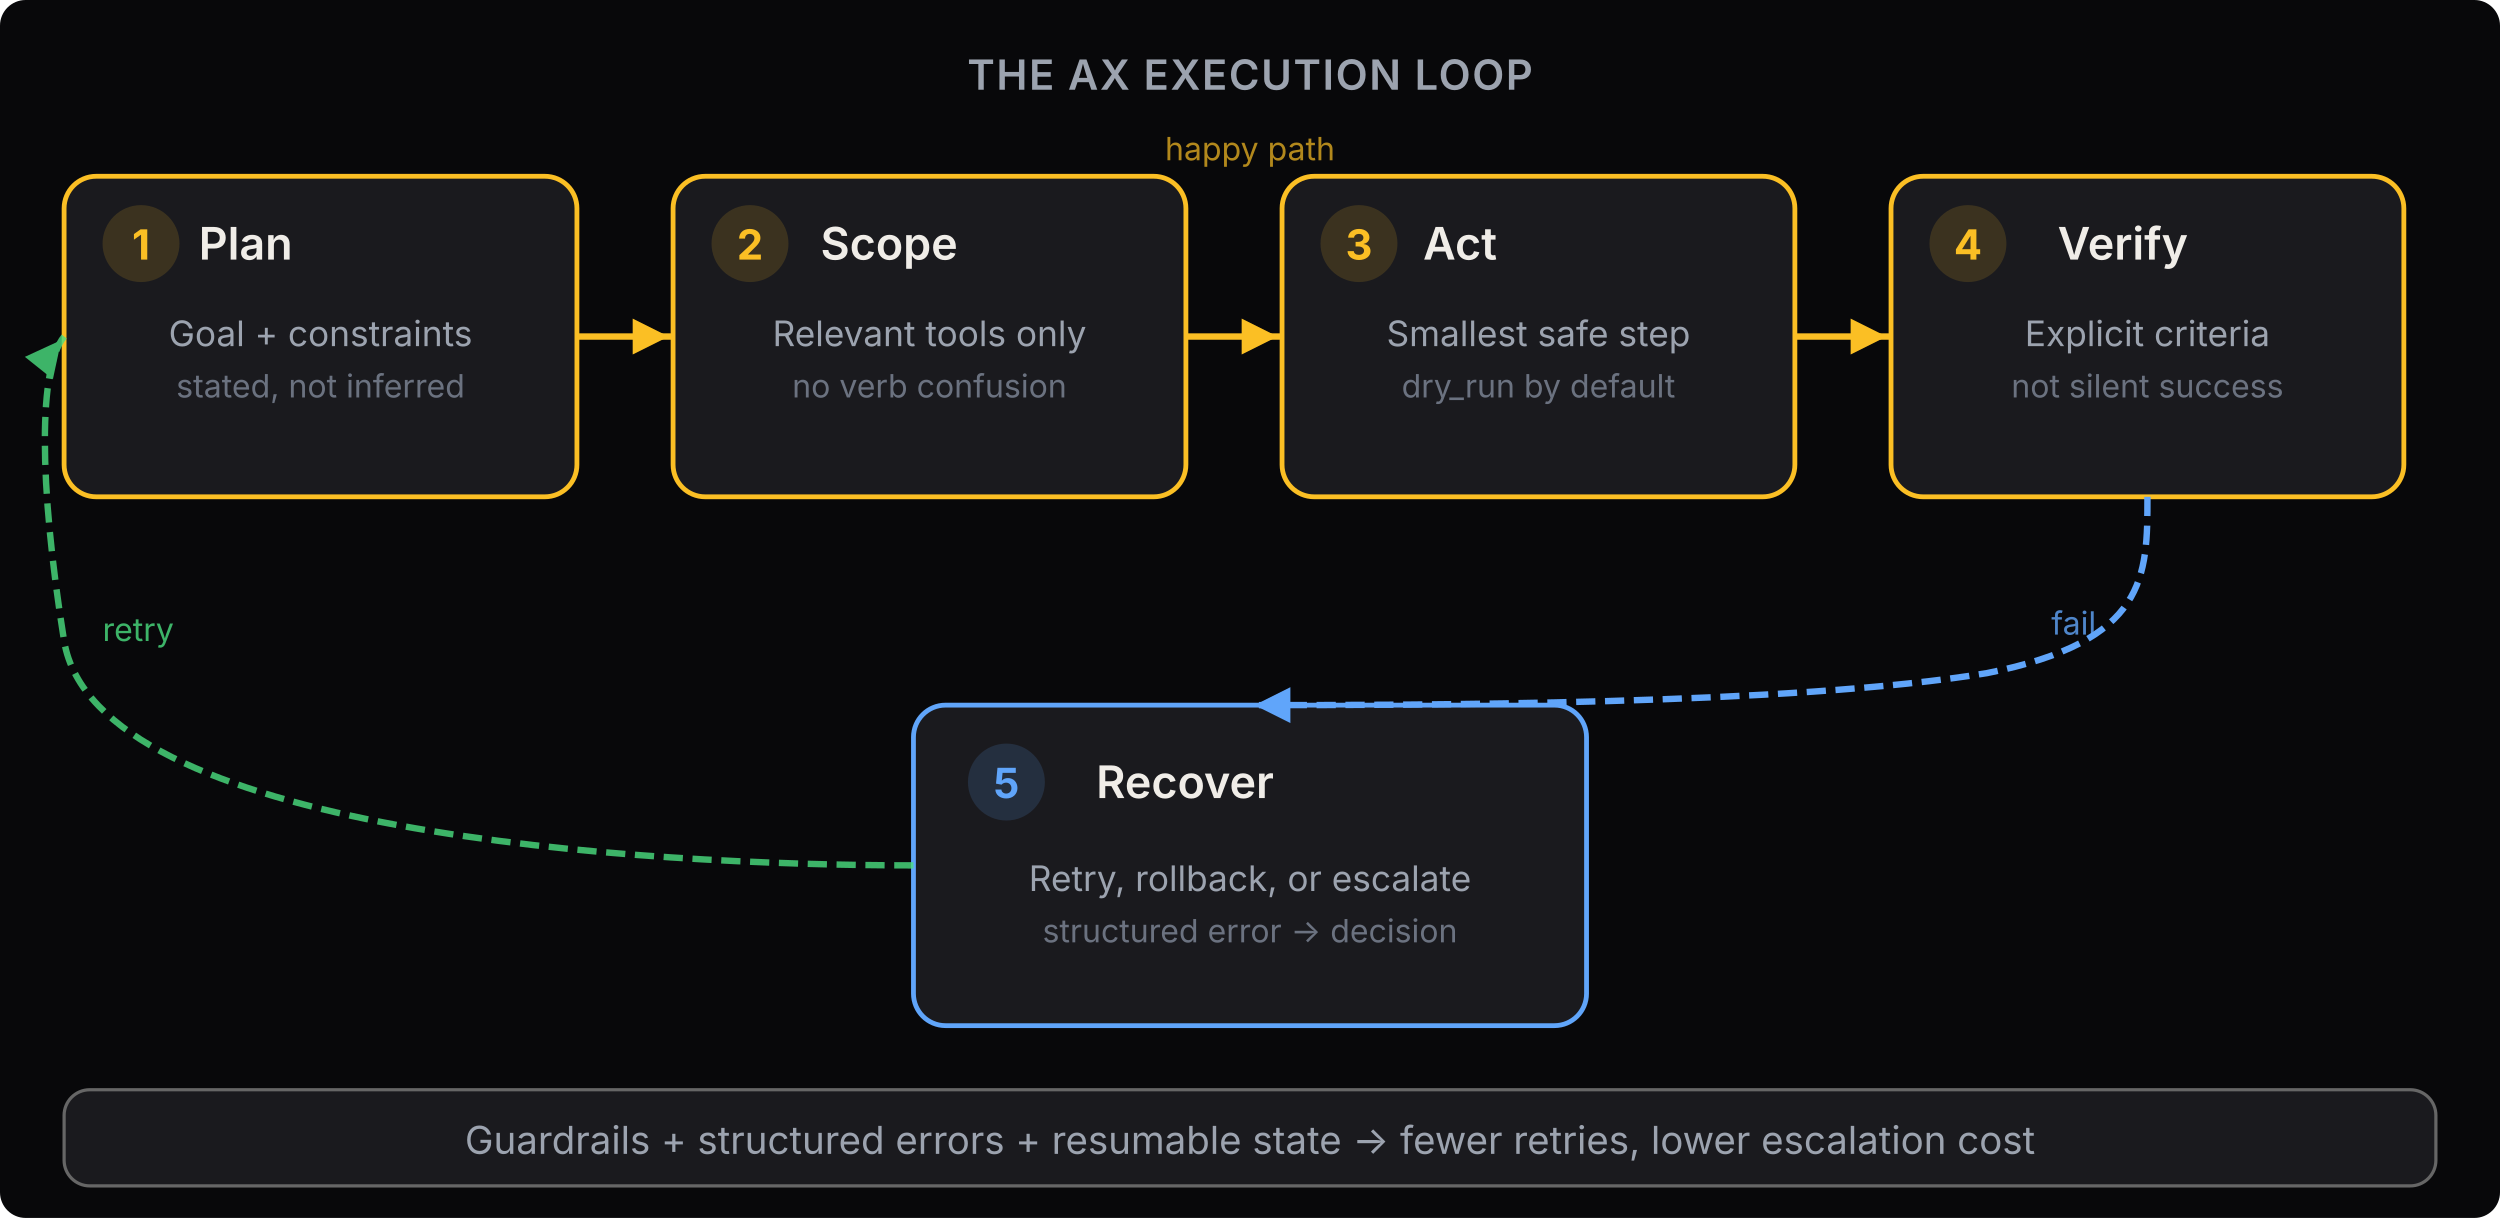
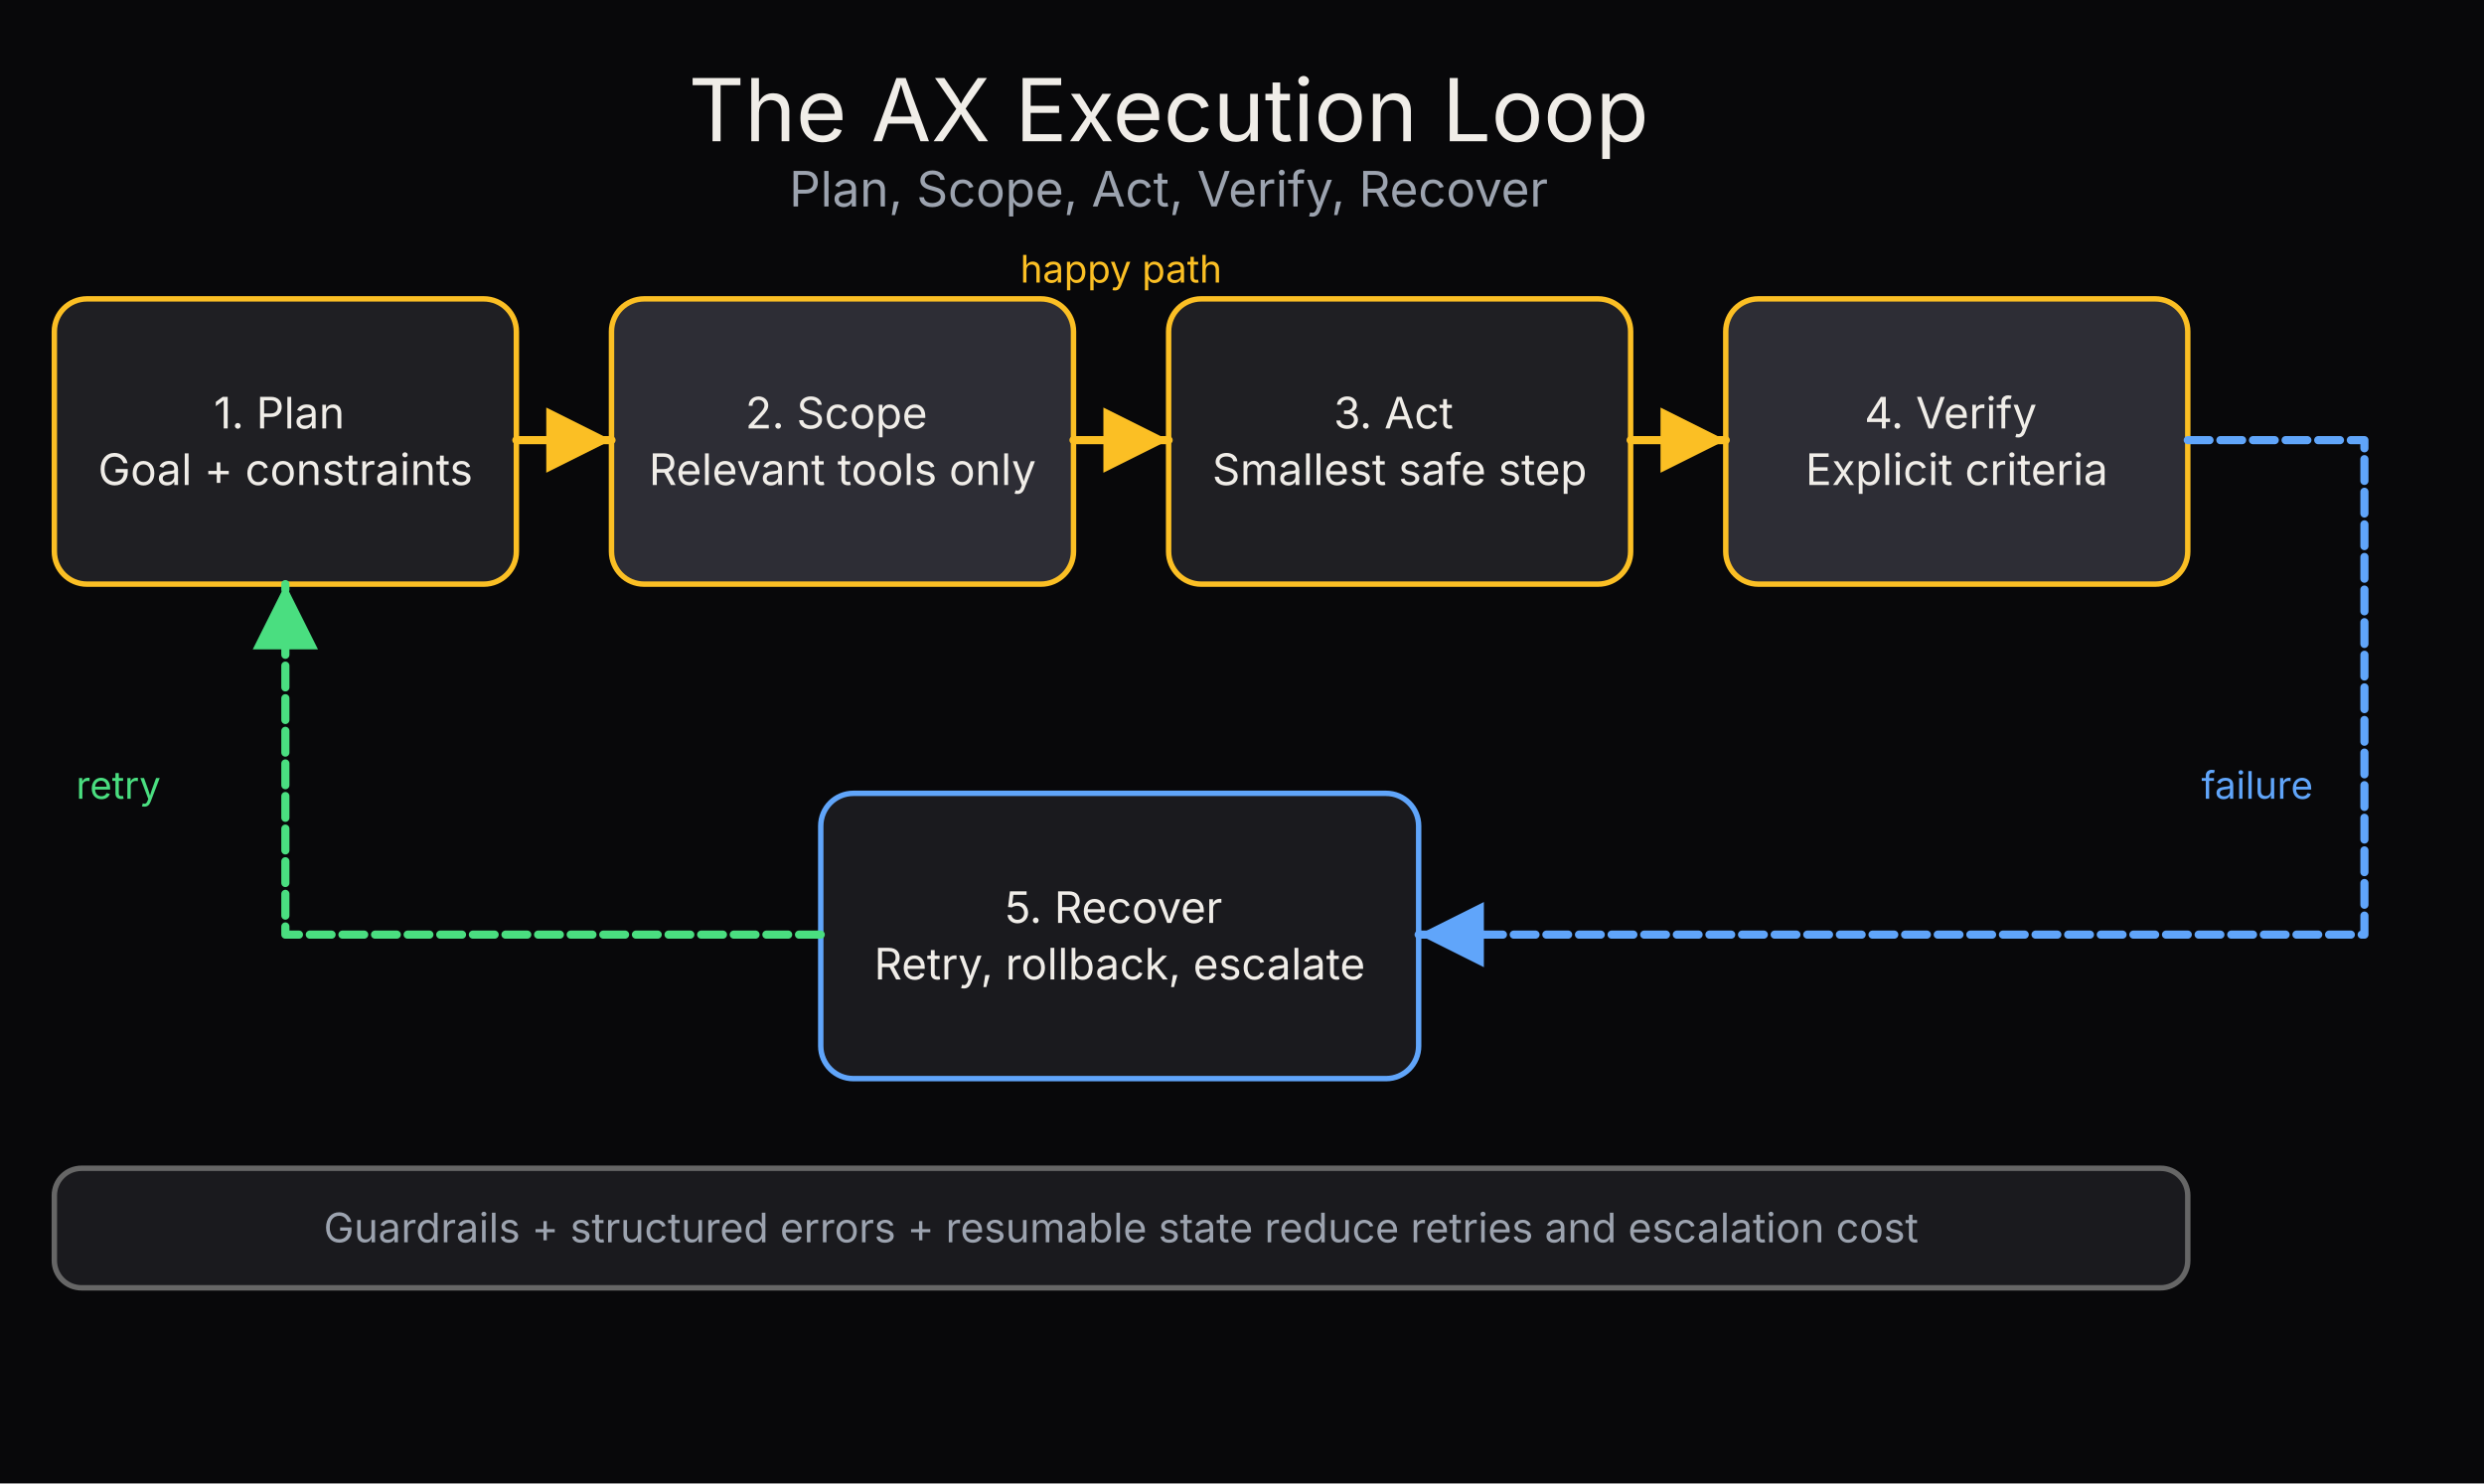
- <svg xmlns="http://www.w3.org/2000/svg" viewBox="0 0 780 380" font-family="'Inter','Segoe UI',system-ui,sans-serif">
+ <svg xmlns="http://www.w3.org/2000/svg" viewBox="0 0 914 546" width="914" height="546">
  <defs>
-     <marker id="a-gold" viewBox="0 0 10 10" refX="9" refY="5" markerWidth="7" markerHeight="7" orient="auto-start-reverse">
-       <path d="M0,1 L8,5 L0,9Z" fill="#fbbf24" />
+     <marker id="ah-fbbf24" viewBox="0 0 10 10" refX="10" refY="5" markerWidth="8" markerHeight="8" orient="auto-start-reverse">
+       <path d="M0,0 L10,5 L0,10 Z" fill="#fbbf24" />
    </marker>
-     <marker id="a-blue" viewBox="0 0 10 10" refX="9" refY="5" markerWidth="7" markerHeight="7" orient="auto-start-reverse">
-       <path d="M0,1 L8,5 L0,9Z" fill="#60a5fa" />
+     <marker id="ah-60a5fa" viewBox="0 0 10 10" refX="10" refY="5" markerWidth="8" markerHeight="8" orient="auto-start-reverse">
+       <path d="M0,0 L10,5 L0,10 Z" fill="#60a5fa" />
    </marker>
-     <marker id="a-green" viewBox="0 0 10 10" refX="9" refY="5" markerWidth="7" markerHeight="7" orient="auto-start-reverse">
-       <path d="M0,1 L8,5 L0,9Z" fill="#4ade80" />
+     <marker id="ah-4ade80" viewBox="0 0 10 10" refX="10" refY="5" markerWidth="8" markerHeight="8" orient="auto-start-reverse">
+       <path d="M0,0 L10,5 L0,10 Z" fill="#4ade80" />
    </marker>
  </defs>
-   <rect x="0" y="0" width="780" height="380" fill="#08080a" rx="8" />
-   <text x="390" y="28" text-anchor="middle" fill="#9ca3af" font-size="13" font-weight="600" letter-spacing="0.5">THE AX EXECUTION LOOP</text>
-   <rect x="20" y="55" width="160" height="100" rx="10" fill="#1a1a1e" stroke="#fbbf24" stroke-width="1.5" />
-   <circle cx="44" cy="76" r="12" fill="#fbbf24" opacity="0.15" />
-   <text x="44" y="81" text-anchor="middle" fill="#fbbf24" font-size="13" font-weight="700">1</text>
-   <text x="62" y="81" fill="#f0ede8" font-size="14" font-weight="600">Plan</text>
-   <text x="100" y="108" text-anchor="middle" fill="#9ca3af" font-size="11">Goal + constraints</text>
-   <text x="100" y="124" text-anchor="middle" fill="#6b7280" font-size="10">stated, not inferred</text>
-   <rect x="210" y="55" width="160" height="100" rx="10" fill="#1a1a1e" stroke="#fbbf24" stroke-width="1.5" />
-   <circle cx="234" cy="76" r="12" fill="#fbbf24" opacity="0.15" />
-   <text x="234" y="81" text-anchor="middle" fill="#fbbf24" font-size="13" font-weight="700">2</text>
-   <text x="256" y="81" fill="#f0ede8" font-size="14" font-weight="600">Scope</text>
-   <text x="290" y="108" text-anchor="middle" fill="#9ca3af" font-size="11">Relevant tools only</text>
-   <text x="290" y="124" text-anchor="middle" fill="#6b7280" font-size="10">no verb confusion</text>
-   <rect x="400" y="55" width="160" height="100" rx="10" fill="#1a1a1e" stroke="#fbbf24" stroke-width="1.5" />
-   <circle cx="424" cy="76" r="12" fill="#fbbf24" opacity="0.15" />
-   <text x="424" y="81" text-anchor="middle" fill="#fbbf24" font-size="13" font-weight="700">3</text>
-   <text x="444" y="81" fill="#f0ede8" font-size="14" font-weight="600">Act</text>
-   <text x="480" y="108" text-anchor="middle" fill="#9ca3af" font-size="11">Smallest safe step</text>
-   <text x="480" y="124" text-anchor="middle" fill="#6b7280" font-size="10">dry_run by default</text>
-   <rect x="590" y="55" width="160" height="100" rx="10" fill="#1a1a1e" stroke="#fbbf24" stroke-width="1.5" />
-   <circle cx="614" cy="76" r="12" fill="#fbbf24" opacity="0.15" />
-   <text x="614" y="81" text-anchor="middle" fill="#fbbf24" font-size="13" font-weight="700">4</text>
-   <text x="642" y="81" fill="#f0ede8" font-size="14" font-weight="600">Verify</text>
-   <text x="670" y="108" text-anchor="middle" fill="#9ca3af" font-size="11">Explicit criteria</text>
-   <text x="670" y="124" text-anchor="middle" fill="#6b7280" font-size="10">not silent success</text>
-   <path d="M180,105 L210,105" fill="none" stroke="#fbbf24" stroke-width="2" marker-end="url(#a-gold)" />
-   <path d="M370,105 L400,105" fill="none" stroke="#fbbf24" stroke-width="2" marker-end="url(#a-gold)" />
-   <path d="M560,105 L590,105" fill="none" stroke="#fbbf24" stroke-width="2" marker-end="url(#a-gold)" />
-   <text x="390" y="50" text-anchor="middle" fill="#fbbf24" font-size="10" opacity="0.7">happy path</text>
-   <rect x="285" y="220" width="210" height="100" rx="10" fill="#1a1a1e" stroke="#60a5fa" stroke-width="1.5" />
-   <circle cx="314" cy="244" r="12" fill="#60a5fa" opacity="0.15" />
-   <text x="314" y="249" text-anchor="middle" fill="#60a5fa" font-size="13" font-weight="700">5</text>
-   <text x="342" y="249" fill="#f0ede8" font-size="14" font-weight="600">Recover</text>
-   <text x="390" y="278" text-anchor="middle" fill="#9ca3af" font-size="11">Retry, rollback, or escalate</text>
-   <text x="390" y="294" text-anchor="middle" fill="#6b7280" font-size="10">structured error → decision</text>
-   <path d="M670,155 C670,180 670,200 620,210 C560,220 440,220 390,220" fill="none" stroke="#60a5fa" stroke-width="2" stroke-dasharray="6,3" marker-end="url(#a-blue)" />
-   <text x="640" y="198" fill="#60a5fa" font-size="10" opacity="0.8">fail</text>
-   <path d="M285,270 C200,270 30,260 20,200 C12,150 12,115 20,105" fill="none" stroke="#4ade80" stroke-width="2" stroke-dasharray="6,3" marker-end="url(#a-green)" opacity="0.8" />
-   <text x="32" y="200" fill="#4ade80" font-size="10" opacity="0.8">retry</text>
-   <rect x="20" y="340" width="740" height="30" rx="8" fill="#1a1a1e" stroke="#666666" stroke-width="1" />
-   <text x="390" y="360" text-anchor="middle" fill="#9ca3af" font-size="12">Guardrails + structured errors + resumable state → fewer retries, lower escalation cost</text>
+   <rect x="0" y="0" width="914" height="546" fill="#08080a" />
+   <text x="430" y="52" font-family="&quot;Inter&quot;, &quot;Segoe UI&quot;, system-ui, -apple-system, sans-serif" font-size="32" fill="#f0ede8" text-anchor="middle">The AX Execution Loop</text>
+   <text x="430" y="76" font-family="&quot;Inter&quot;, &quot;Segoe UI&quot;, system-ui, -apple-system, sans-serif" font-size="18" fill="#9ca3af" text-anchor="middle">Plan, Scope, Act, Verify, Recover</text>
+   <rect x="20" y="110" width="170" height="105" rx="12" fill="#1f1f23" stroke="#fbbf24" stroke-width="2" />
+   <text font-family="&quot;Inter&quot;, &quot;Segoe UI&quot;, system-ui, -apple-system, sans-serif" font-size="16" fill="#f0ede8" text-anchor="middle" y="157.7">
+     <tspan x="105">1. Plan</tspan>
+     <tspan x="105" dy="20.8">Goal + constraints</tspan>
+   </text>
+   <rect x="225" y="110" width="170" height="105" rx="12" fill="#2d2d35" stroke="#fbbf24" stroke-width="2" />
+   <text font-family="&quot;Inter&quot;, &quot;Segoe UI&quot;, system-ui, -apple-system, sans-serif" font-size="16" fill="#f0ede8" text-anchor="middle" y="157.7">
+     <tspan x="310">2. Scope</tspan>
+     <tspan x="310" dy="20.8">Relevant tools only</tspan>
+   </text>
+   <rect x="430" y="110" width="170" height="105" rx="12" fill="#1f1f23" stroke="#fbbf24" stroke-width="2" />
+   <text font-family="&quot;Inter&quot;, &quot;Segoe UI&quot;, system-ui, -apple-system, sans-serif" font-size="16" fill="#f0ede8" text-anchor="middle" y="157.7">
+     <tspan x="515">3. Act</tspan>
+     <tspan x="515" dy="20.8">Smallest safe step</tspan>
+   </text>
+   <rect x="635" y="110" width="170" height="105" rx="12" fill="#2d2d35" stroke="#fbbf24" stroke-width="2" />
+   <text font-family="&quot;Inter&quot;, &quot;Segoe UI&quot;, system-ui, -apple-system, sans-serif" font-size="16" fill="#f0ede8" text-anchor="middle" y="157.7">
+     <tspan x="720">4. Verify</tspan>
+     <tspan x="720" dy="20.8">Explicit criteria</tspan>
+   </text>
+   <path d="M190 162 L225 162" fill="none" stroke="#fbbf24" stroke-width="3" stroke-linejoin="round" stroke-linecap="round" marker-end="url(#ah-fbbf24)" />
+   <path d="M395 162 L430 162" fill="none" stroke="#fbbf24" stroke-width="3" stroke-linejoin="round" stroke-linecap="round" marker-end="url(#ah-fbbf24)" />
+   <path d="M600 162 L635 162" fill="none" stroke="#fbbf24" stroke-width="3" stroke-linejoin="round" stroke-linecap="round" marker-end="url(#ah-fbbf24)" />
+   <rect x="302" y="292" width="220" height="105" rx="12" fill="#1a1a1e" stroke="#60a5fa" stroke-width="2" />
+   <text font-family="&quot;Inter&quot;, &quot;Segoe UI&quot;, system-ui, -apple-system, sans-serif" font-size="16" fill="#f0ede8" text-anchor="middle" y="339.7">
+     <tspan x="412">5. Recover</tspan>
+     <tspan x="412" dy="20.8">Retry, rollback, escalate</tspan>
+   </text>
+   <path d="M805 162 L870 162 L870 344 L522 344" fill="none" stroke="#60a5fa" stroke-width="3" stroke-dasharray="8 4" stroke-linejoin="round" stroke-linecap="round" marker-end="url(#ah-60a5fa)" />
+   <path d="M302 344 L105 344 L105 215" fill="none" stroke="#4ade80" stroke-width="3" stroke-dasharray="8 4" stroke-linejoin="round" stroke-linecap="round" marker-end="url(#ah-4ade80)" />
+   <text x="412.5" y="104" font-family="&quot;Inter&quot;, &quot;Segoe UI&quot;, system-ui, -apple-system, sans-serif" font-size="14" fill="#fbbf24" text-anchor="middle">happy path</text>
+   <text x="810" y="294" font-family="&quot;Inter&quot;, &quot;Segoe UI&quot;, system-ui, -apple-system, sans-serif" font-size="14" fill="#60a5fa" text-anchor="start">failure</text>
+   <text x="28" y="294" font-family="&quot;Inter&quot;, &quot;Segoe UI&quot;, system-ui, -apple-system, sans-serif" font-size="14" fill="#4ade80" text-anchor="start">retry</text>
+   <rect x="20" y="430" width="785" height="44" rx="10" fill="#1a1a1e" stroke="#666666" stroke-width="2" />
+   <text x="412.5" y="457.25" font-family="&quot;Inter&quot;, &quot;Segoe UI&quot;, system-ui, -apple-system, sans-serif" font-size="15" fill="#9ca3af" text-anchor="middle">Guardrails + structured errors + resumable state reduce retries and escalation cost</text>
</svg>
